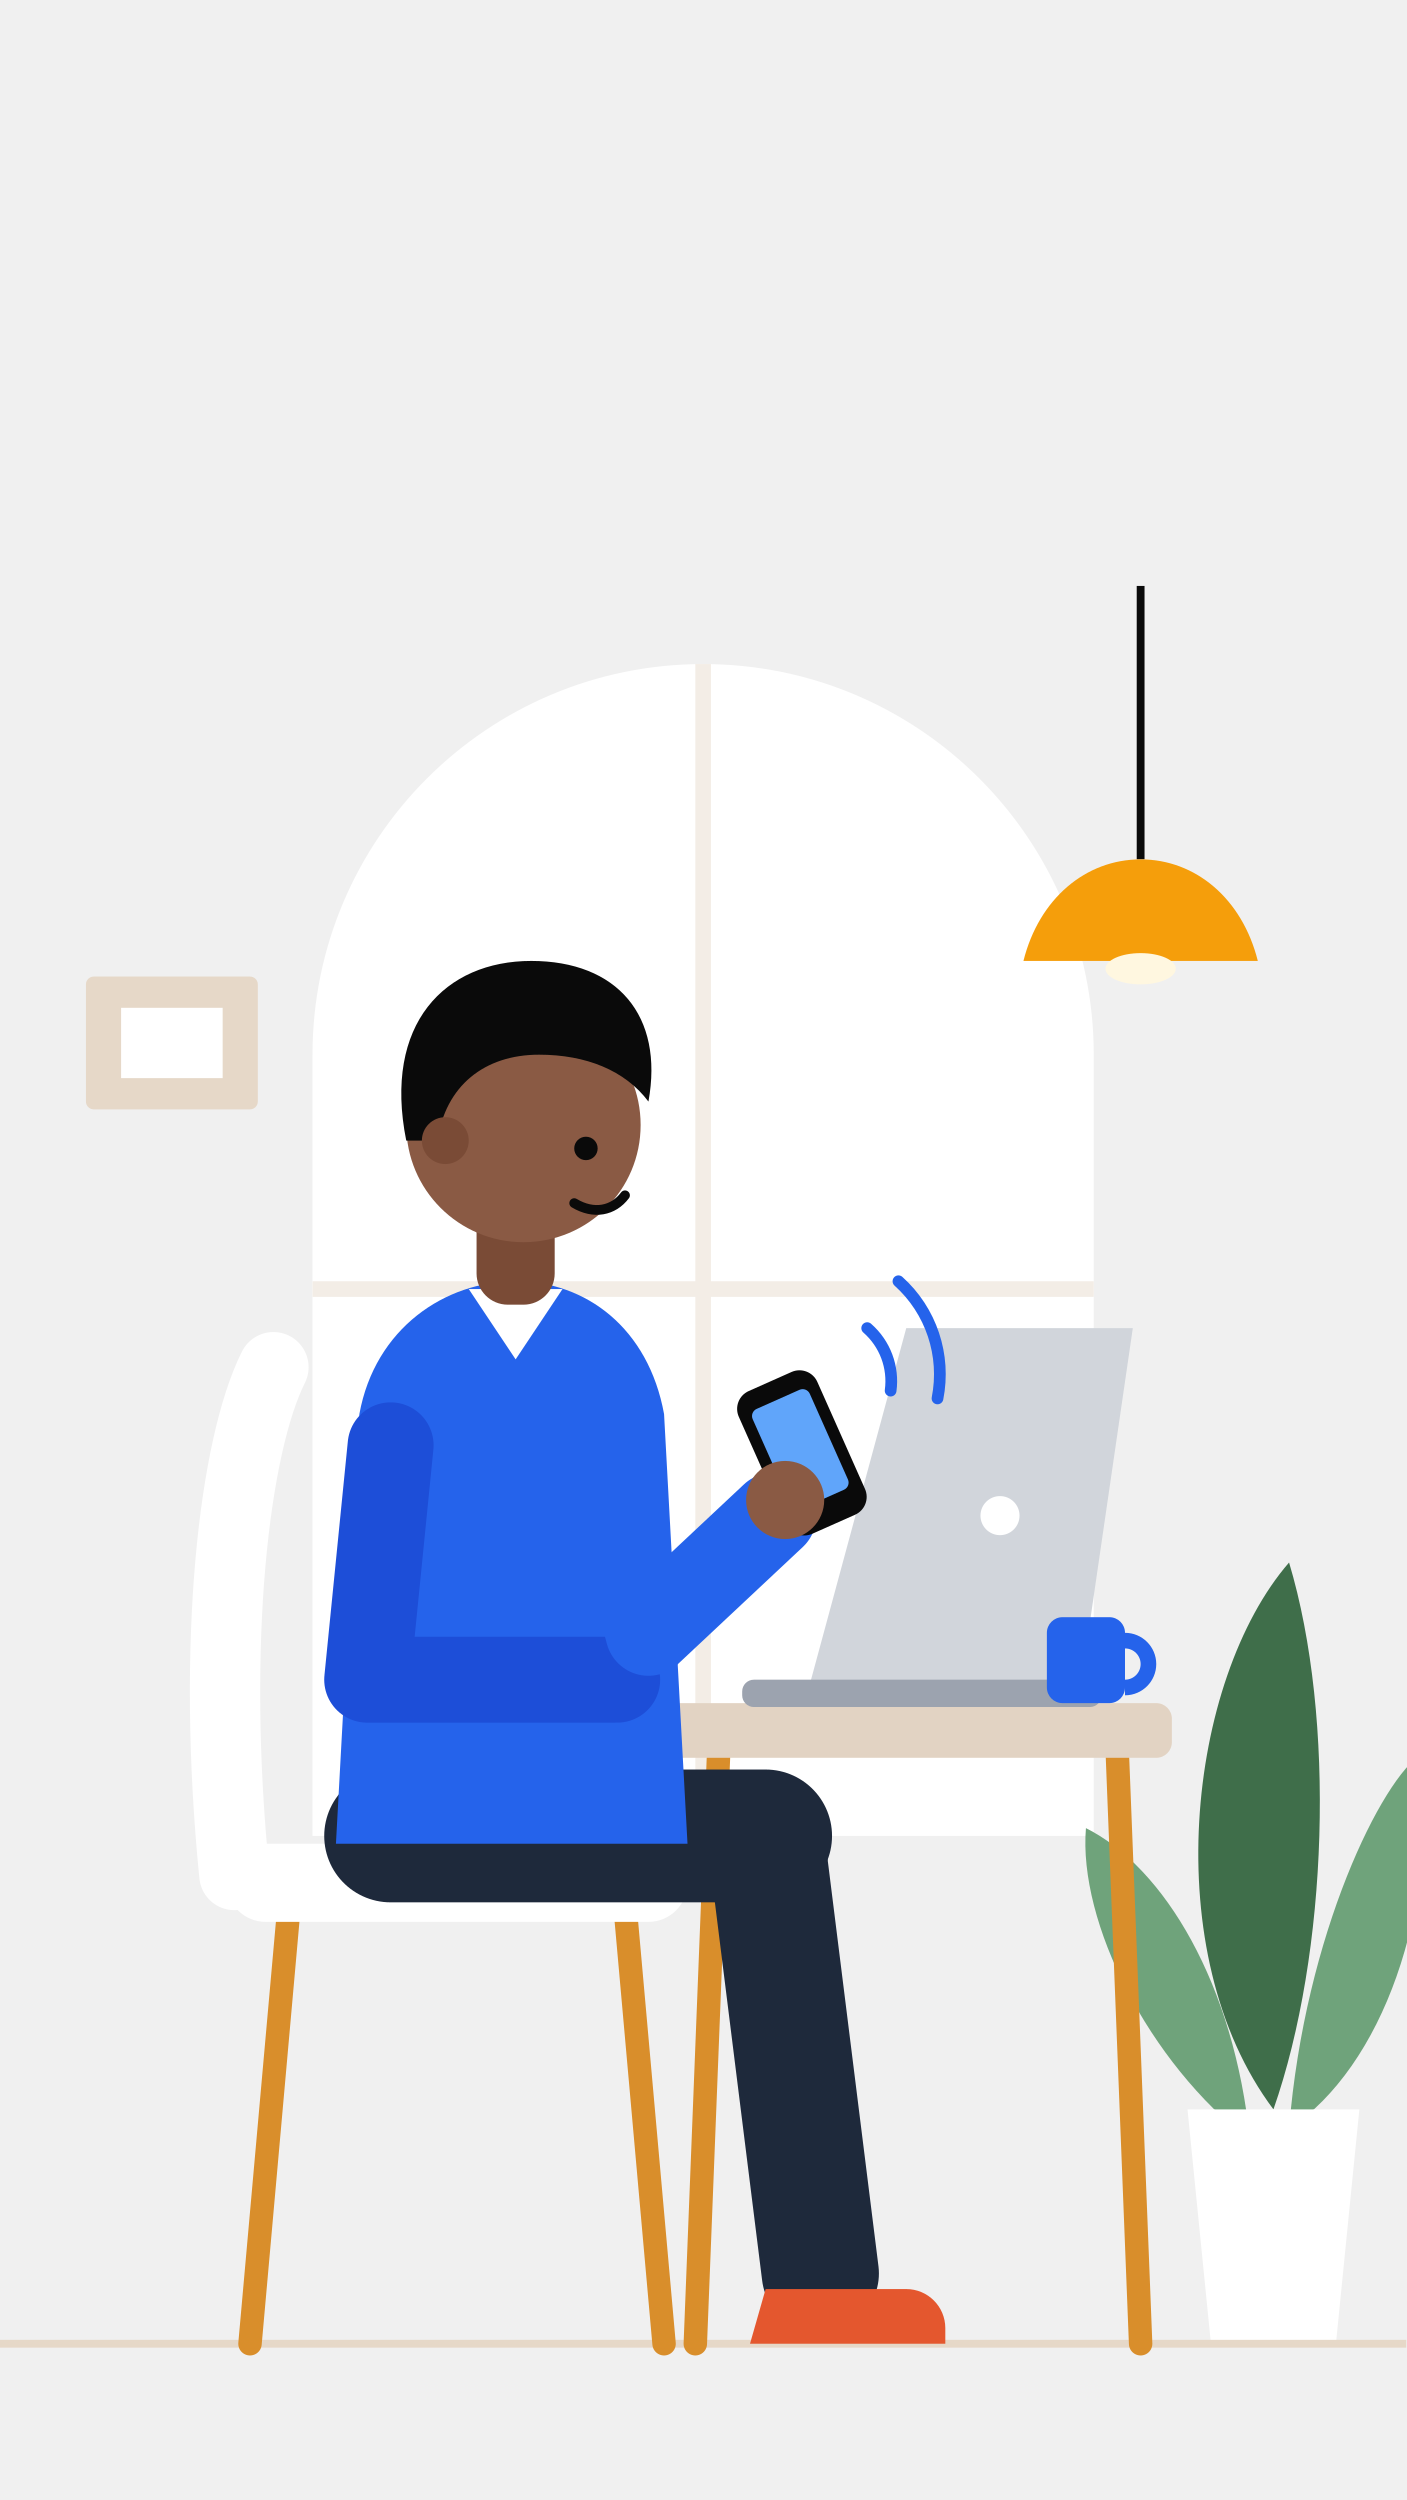
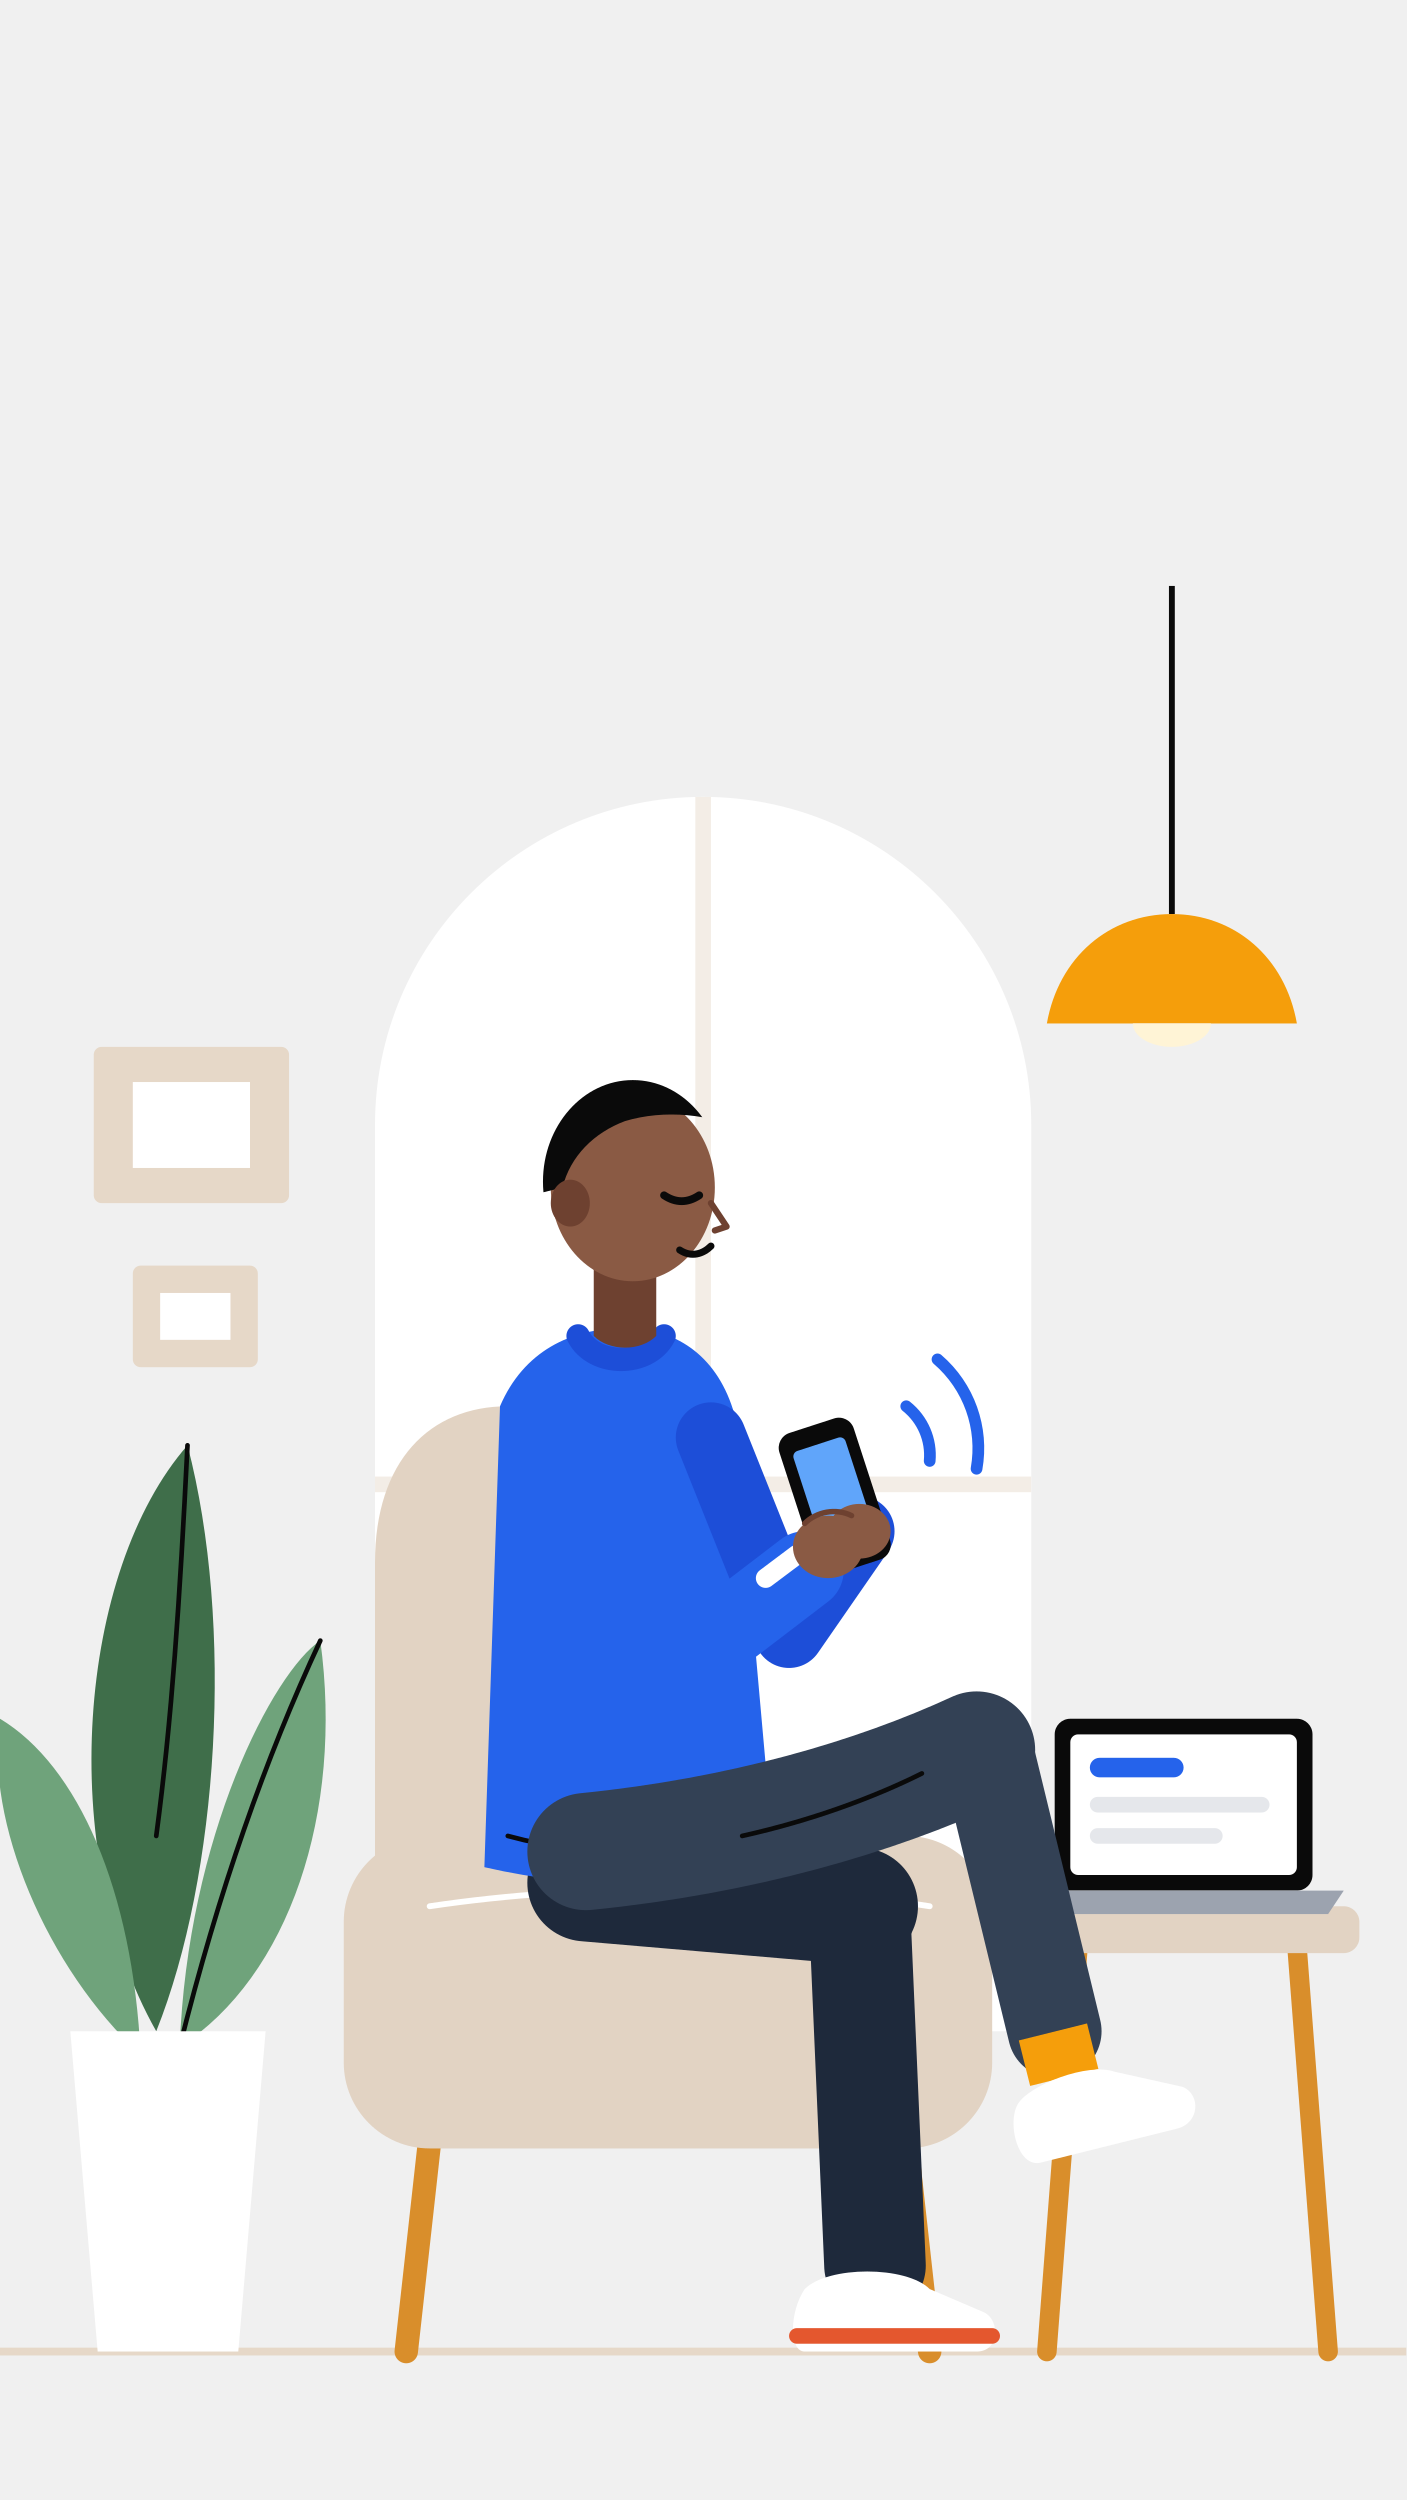
<svg xmlns="http://www.w3.org/2000/svg" viewBox="0 0 360 640" fill="none">
-   <path d="M80 470V270a100 100 0 0 1 200 0v200z" fill="#FFFFFF" />
-   <path d="M180 170v300M80 330h200" stroke="#F3EDE6" stroke-width="4" />
-   <rect x="22" y="250" width="44" height="34" rx="2" fill="#E6D8C8" />
-   <rect x="31" y="258" width="26" height="18" fill="#FFFFFF" />
-   <path d="M292 150v70" stroke="#0A0A0A" stroke-width="2" />
-   <path d="M262 246c4-16 16-26 30-26s26 10 30 26z" fill="#F59E0B" />
-   <ellipse cx="292" cy="248" rx="9" ry="4" fill="#FFF7E0" />
-   <path d="M326 540c-30-40-22-110 4-140 12 40 10 100-4 140z" fill="#3F6E4A" />
-   <path d="M330 545c4-50 24-90 34-96 4 40-10 80-34 96z" fill="#6FA37B" />
-   <path d="M320 548c-26-20-44-56-42-80 20 10 38 40 42 80z" fill="#6FA37B" />
-   <path d="M304 540h44l-6 60h-32z" fill="#FFFFFF" />
-   <path d="M0 600h360" stroke="#E6D8C8" stroke-width="2" />
-   <path d="M184 448l-6 152M286 448l6 152" stroke="#D98E2B" stroke-width="6" stroke-linecap="round" />
-   <rect x="160" y="436" width="140" height="14" rx="4" fill="#E2D3C3" />
-   <path d="M206 436l26-96h58l-14 96z" fill="#D1D5DB" />
-   <circle cx="256" cy="388" r="5" fill="#FFFFFF" />
-   <rect x="190" y="430" width="92" height="7" rx="3" fill="#9CA3AF" />
-   <rect x="268" y="414" width="20" height="22" rx="4" fill="#2563EB" />
-   <path d="M288 420a6 6 0 0 1 0 12" stroke="#2563EB" stroke-width="4" />
-   <path d="M74 488l-10 112M160 488l10 112" stroke="#D98E2B" stroke-width="6" stroke-linecap="round" />
-   <rect x="58" y="472" width="118" height="20" rx="10" fill="#FFFFFF" />
-   <path d="M60 480c-6-60 0-110 10-130" stroke="#FFFFFF" stroke-width="18" stroke-linecap="round" />
-   <path d="M100 470h96" stroke="#1E293B" stroke-width="34" stroke-linecap="round" />
-   <path d="M196 470l14 112" stroke="#1E293B" stroke-width="30" stroke-linecap="round" />
-   <path d="M196 586h36a10 10 0 0 1 10 10v4h-50z" fill="#E4572E" />
-   <path d="M92 362c4-22 22-34 40-34s34 12 38 34l6 110H86z" fill="#2563EB" />
-   <path d="M120 330l12 18 12-18" fill="#FFFFFF" />
-   <path d="M100 370l-6 60 64 0" stroke="#1D4ED8" stroke-width="22" stroke-linecap="round" stroke-linejoin="round" />
-   <rect x="122" y="306" width="20" height="28" rx="8" fill="#7A4B36" />
-   <circle cx="134" cy="288" r="30" fill="#8A5A44" />
-   <path d="M104 292c-6-30 10-46 32-46s34 14 30 36c-6-8-16-12-28-12-14 0-24 8-26 22z" fill="#0A0A0A" />
-   <circle cx="114" cy="292" r="6" fill="#7A4B36" />
-   <circle cx="150" cy="294" r="3" fill="#0A0A0A" />
-   <path d="M147 308c5 3 10 2 13-2" stroke="#0A0A0A" stroke-width="2.5" stroke-linecap="round" />
-   <path d="M152 366l14 52 32-30" stroke="#2563EB" stroke-width="22" stroke-linecap="round" stroke-linejoin="round" />
-   <g transform="rotate(-24 206 376)">
-     <rect x="196" y="352" width="22" height="40" rx="5" fill="#0A0A0A" />
-     <rect x="199" y="357" width="16" height="28" rx="2" fill="#60A5FA" />
+   <path d="M96 520V288a84 84 0 0 1 168 0v232z" fill="#FFFFFF" />
+   <path d="M180 204v316M96 380h168" stroke="#F3EDE6" stroke-width="4" />
+   <rect x="24" y="268" width="50" height="40" rx="2" fill="#E6D8C8" />
+   <rect x="34" y="277" width="30" height="22" fill="#FFFFFF" />
+   <rect x="34" y="324" width="32" height="26" rx="2" fill="#E6D8C8" />
+   <rect x="41" y="331" width="18" height="12" fill="#FFFFFF" />
+   <path d="M300 150v84" stroke="#0A0A0A" stroke-width="1.5" />
+   <path d="M268 262c3-17 16-28 32-28s29 11 32 28z" fill="#F59E0B" />
+   <path d="M290 262a10 6 0 0 0 20 0z" fill="#FFF4D6" />
+   <path d="M0 602h360" stroke="#E6D8C8" stroke-width="2" />
+   <path d="M40 520c-26-46-20-118 8-150 12 46 8 110-8 150z" fill="#3F6E4A" />
+   <path d="M46 524c2-54 24-96 36-104 6 44-8 86-36 104z" fill="#6FA37B" />
+   <path d="M36 526c-24-22-40-60-36-86 20 12 34 44 36 86z" fill="#6FA37B" />
+   <path d="M40 470c4-30 6-60 8-100M46 524c10-40 22-74 36-104" stroke="#0A0A0A" stroke-width="1.2" stroke-linecap="round" />
+   <path d="M18 520h50l-7 82H25z" fill="#FFFFFF" />
+   <path d="M276 498l-8 104M332 498l8 104" stroke="#D98E2B" stroke-width="5" stroke-linecap="round" />
+   <rect x="262" y="488" width="86" height="12" rx="4" fill="#E2D3C3" />
+   <rect x="270" y="440" width="66" height="44" rx="4" fill="#0A0A0A" />
+   <rect x="274" y="444" width="58" height="36" rx="2" fill="#FFFFFF" />
+   <rect x="279" y="450" width="24" height="5" rx="2.5" fill="#2563EB" />
+   <rect x="279" y="460" width="46" height="4" rx="2" fill="#E5E7EB" />
+   <rect x="279" y="468" width="34" height="4" rx="2" fill="#E5E7EB" />
+   <path d="M262 484h82l-4 6h-74z" fill="#9CA3AF" />
+   <path d="M110 548l-6 54M232 548l6 54" stroke="#D98E2B" stroke-width="6" stroke-linecap="round" />
+   <path d="M96 400c0-26 14-40 34-40h6c16 0 24 12 24 30v86H96z" fill="#E2D3C3" />
+   <rect x="88" y="470" width="166" height="80" rx="22" fill="#E2D3C3" />
+   <path d="M110 488c40-6 90-6 128 0" stroke="#FFFFFF" stroke-width="1.5" stroke-linecap="round" />
+   <path d="M150 482l70 6" stroke="#1E293B" stroke-width="30" stroke-linecap="round" />
+   <path d="M220 488l4 92" stroke="#1E293B" stroke-width="26" stroke-linecap="round" />
+   <path d="M206 586c6-6 26-6 32 0l14 6c4 2 4 10-2 10h-44c-4 0-4-10 0-16z" fill="#FFFFFF" />
+   <path d="M204 598h50" stroke="#E4572E" stroke-width="4" stroke-linecap="round" />
+   <path d="M128 360c6-14 18-20 32-20s24 8 28 22l10 112c-20 10-48 10-74 4z" fill="#2563EB" />
+   <path d="M148 342c4 8 18 8 22 0" stroke="#1D4ED8" stroke-width="6" stroke-linecap="round" />
+   <path d="M130 470c22 6 46 6 66 0" stroke="#0A0A0A" stroke-width="1.2" stroke-linecap="round" />
+   <path d="M150 474c40-4 74-14 100-26" stroke="#334155" stroke-width="30" stroke-linecap="round" />
+   <path d="M252 446l18 74" stroke="#334155" stroke-width="24" stroke-linecap="round" />
+   <path d="M190 470c18-4 34-10 46-16" stroke="#0A0A0A" stroke-width="1.2" stroke-linecap="round" />
+   <rect x="262" y="520" width="18" height="12" fill="#F59E0B" transform="rotate(-14 271 526)" />
+   <path d="M262 534c4-4 20-6 26-2l16 8c4 3 2 10-4 10h-36c-6 0-6-12-2-16z" fill="#FFFFFF" transform="rotate(-14 280 542)" />
+   <path d="M182 368l20 50 18-26" stroke="#1D4ED8" stroke-width="18" stroke-linecap="round" stroke-linejoin="round" />
+   <defs>
+     <clipPath id="skull">
+       <ellipse cx="162" cy="302.5" rx="23" ry="26" />
+     </clipPath>
+   </defs>
+   <path d="M152 320h16v22c-4 4-12 4-16 0z" fill="#6E4130" />
+   <ellipse cx="162" cy="304" rx="21" ry="24" fill="#8A5A44" />
+   <path d="M136 270h56v20c-10-5-22-6-32-3-8 3-14 9-16 17l-8 2z" fill="#0A0A0A" clip-path="url(#skull)" />
+   <ellipse cx="146" cy="308" rx="5" ry="6" fill="#6E4130" />
+   <path d="M170 306c3 2 6 2 9 0" stroke="#0A0A0A" stroke-width="2" stroke-linecap="round" />
+   <path d="M174 320c3 2 6 1 8-1" stroke="#0A0A0A" stroke-width="1.8" stroke-linecap="round" />
+   <path d="M182 308l4 6-3 1" stroke="#6E4130" stroke-width="1.6" stroke-linecap="round" stroke-linejoin="round" />
+   <g transform="rotate(-18 214 384)">
+     <rect x="204" y="364" width="20" height="38" rx="4" fill="#0A0A0A" />
+     <rect x="207" y="369" width="14" height="27" rx="1.5" fill="#60A5FA" />
  </g>
-   <circle cx="201" cy="384" r="10" fill="#8A5A44" />
-   <path d="M222 340a18 18 0 0 1 6 16M230 328a32 32 0 0 1 10 30" stroke="#2563EB" stroke-width="3" stroke-linecap="round" />
+   <ellipse cx="220" cy="392" rx="8" ry="7" fill="#8A5A44" />
+   <path d="M150 372l22 56 34-26" stroke="#2563EB" stroke-width="20" stroke-linecap="round" stroke-linejoin="round" />
+   <path d="M196 404l8-6" stroke="#FFFFFF" stroke-width="5" stroke-linecap="round" />
+   <ellipse cx="212" cy="396" rx="9" ry="8" fill="#8A5A44" />
+   <path d="M206 390c3-3 8-4 12-2" stroke="#6E4130" stroke-width="1.4" stroke-linecap="round" />
+   <path d="M232 360a16 16 0 0 1 6 14M240 348a30 30 0 0 1 10 28" stroke="#2563EB" stroke-width="3" stroke-linecap="round" />
</svg>
